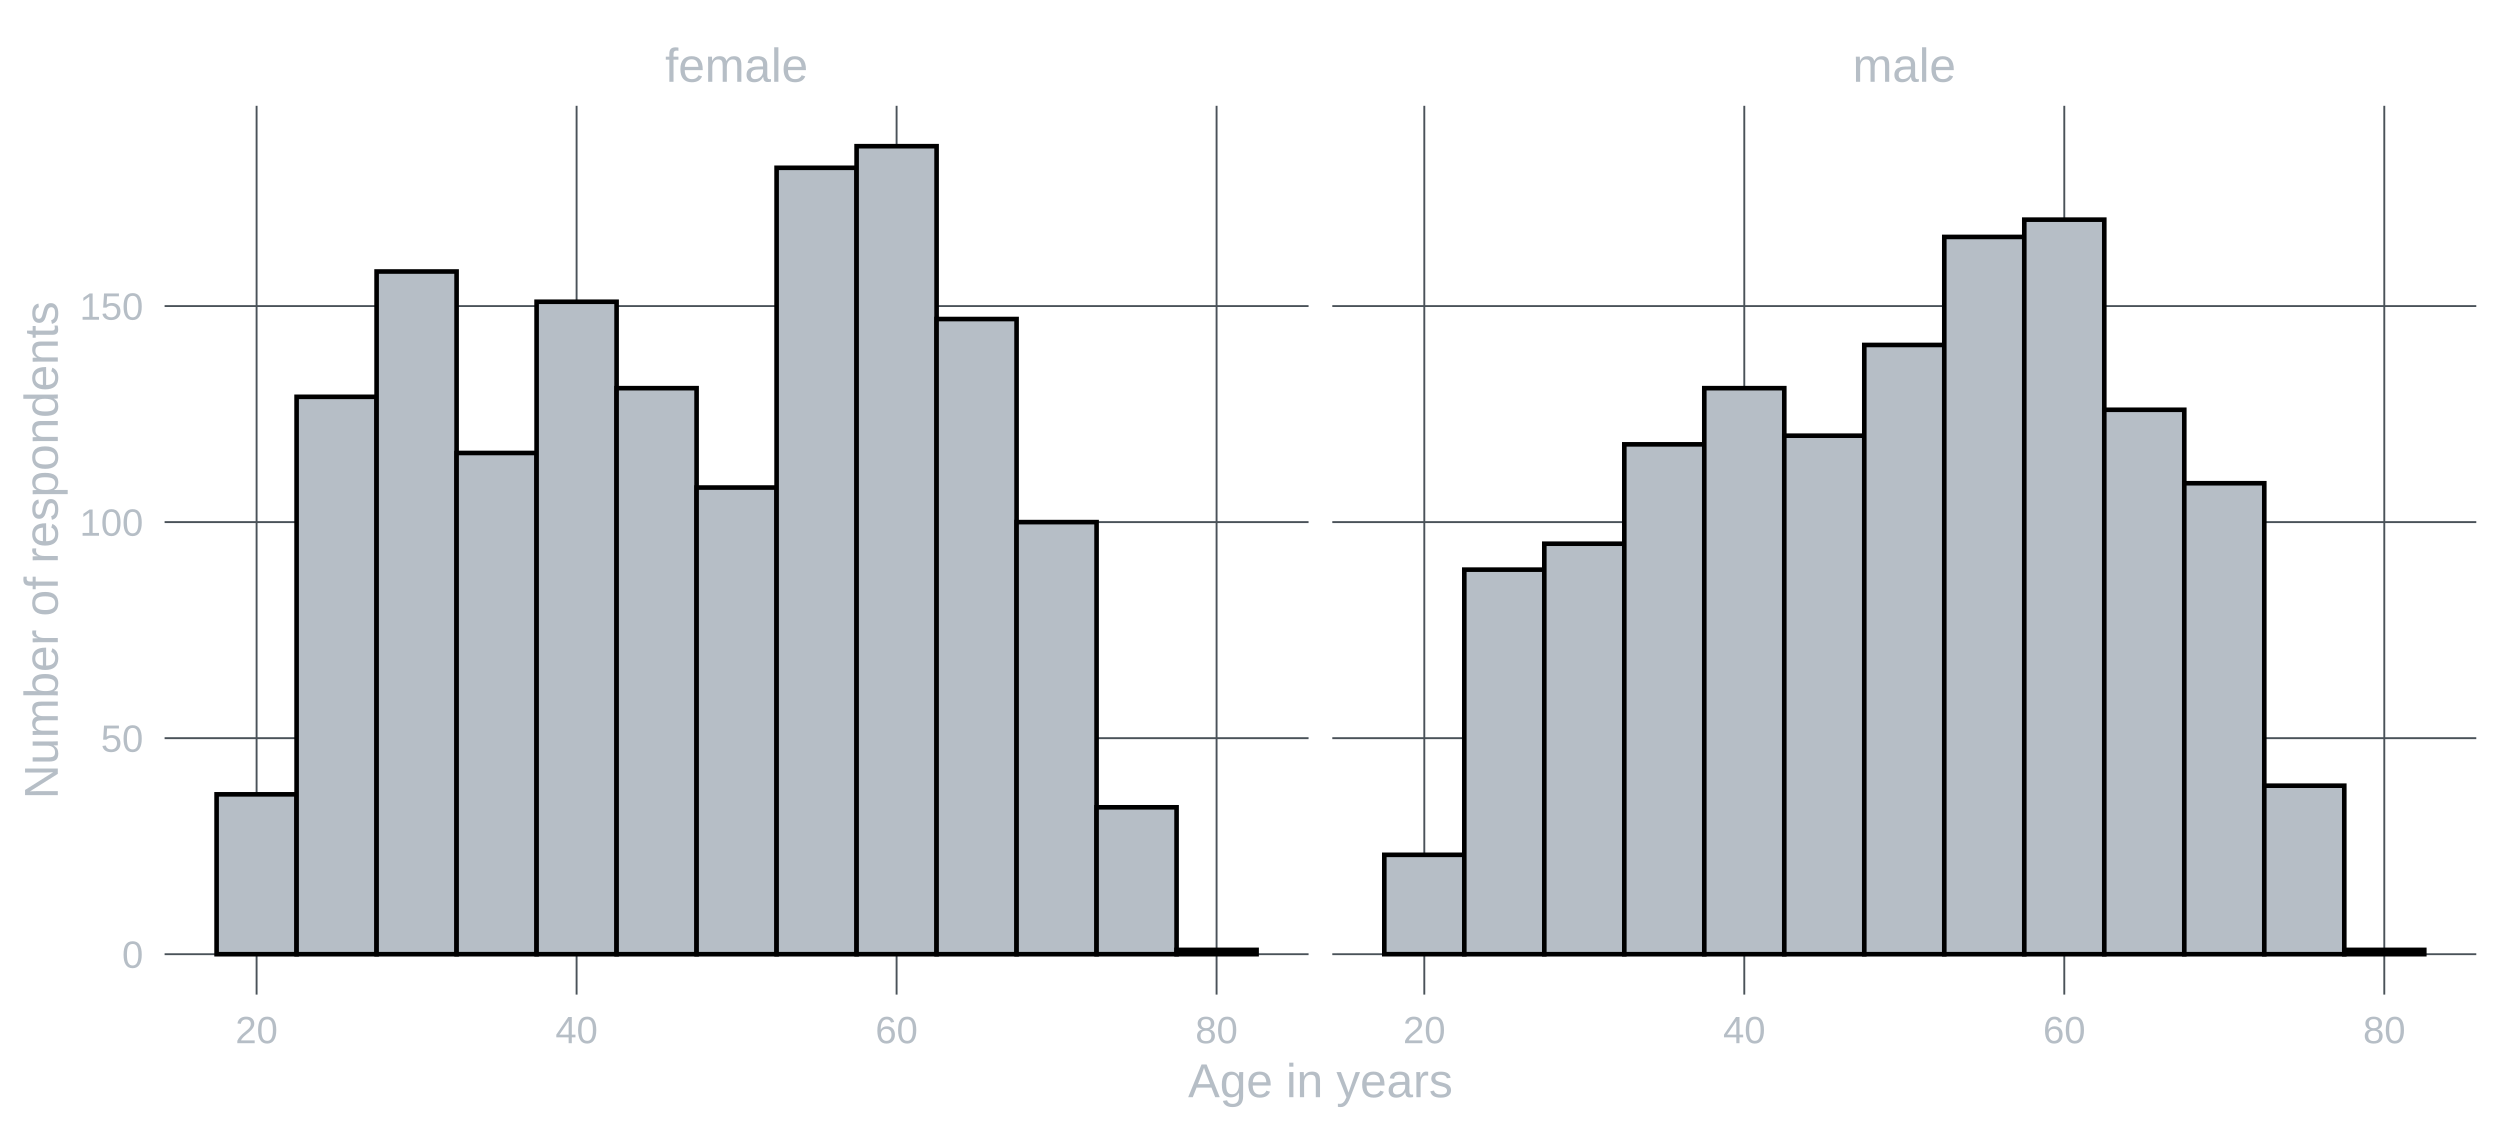
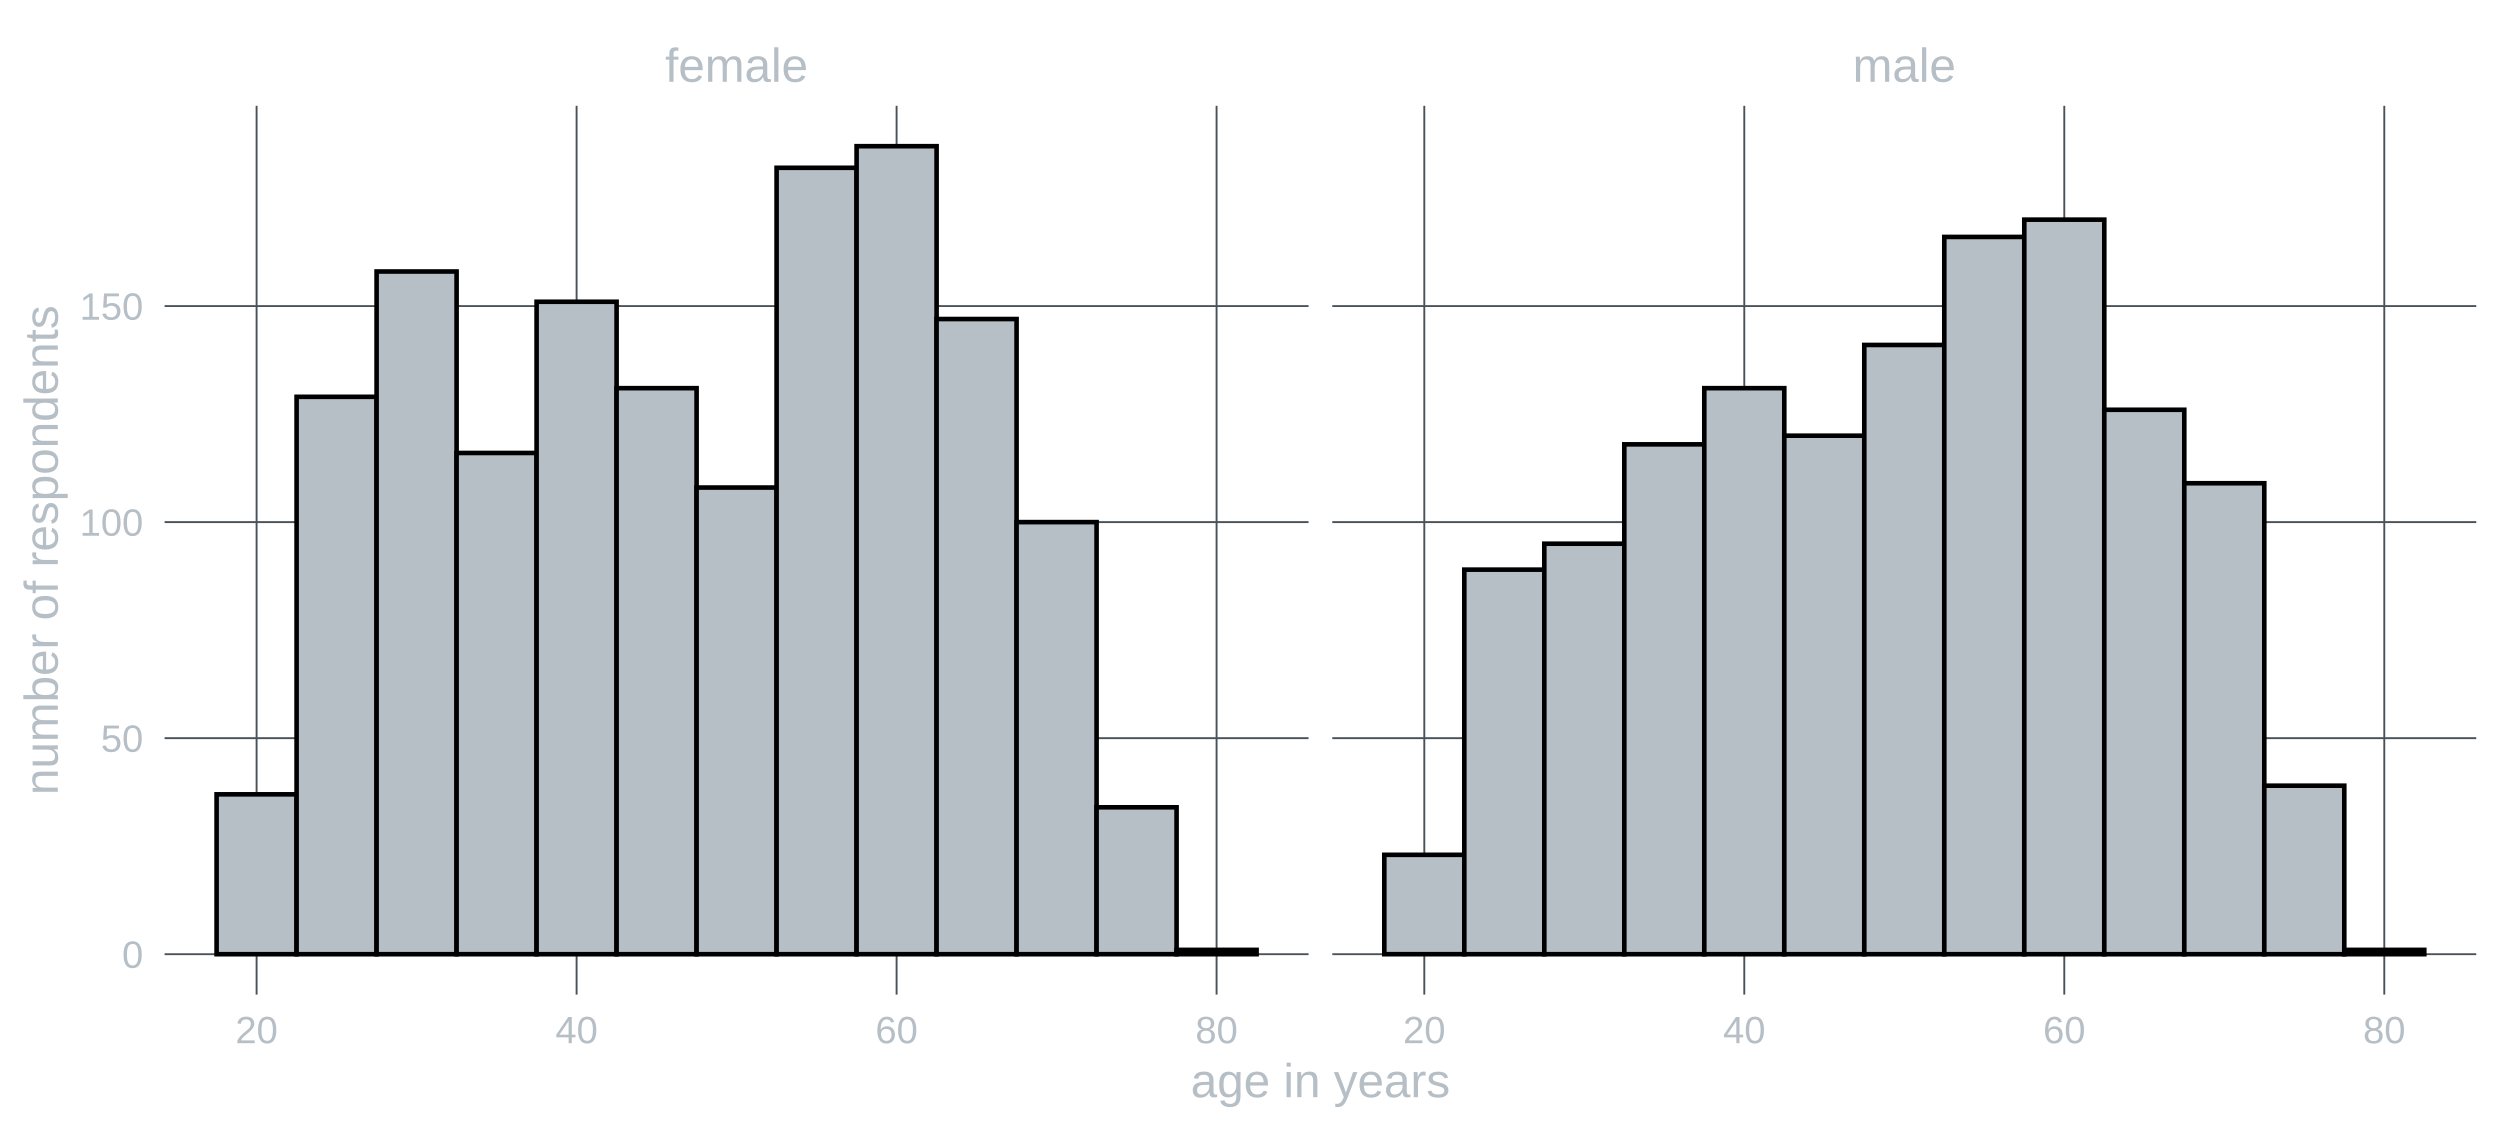
<svg xmlns="http://www.w3.org/2000/svg" width="1680.00pt" height="760.00pt" viewBox="0 0 1680.00 760.00">
  <g class="svglite">
    <defs>
      <style type="text/css">
    .svglite line, .svglite polyline, .svglite polygon, .svglite path, .svglite rect, .svglite circle {
      fill: none;
      stroke: #000000;
      stroke-linecap: round;
      stroke-linejoin: round;
      stroke-miterlimit: 10.00;
    }
    .svglite text {
      white-space: pre;
    }
    .svglite g.glyphgroup path {
      fill: inherit;
      stroke: none;
    }
  </style>
    </defs>
    <rect width="100%" height="100%" style="stroke: none; fill: none;" />
    <defs>
      <clipPath id="cpMC4wMHwxNjgwLjAwfDAuMDB8NzYwLjAw">
        <rect x="0.00" y="0.00" width="1680.00" height="760.00" />
      </clipPath>
    </defs>
    <g clip-path="url(#cpMC4wMHwxNjgwLjAwfDAuMDB8NzYwLjAw)">
      <rect x="0" y="0.00" width="1680.00" height="760.00" style="stroke-width: 3.10; stroke: none;" />
    </g>
    <defs>
      <clipPath id="cpMTEwLjYxfDg3OS4zNnw3MS4wOXw2NjguMzg=">
        <rect x="110.61" y="71.09" width="768.76" height="597.28" />
      </clipPath>
    </defs>
    <g clip-path="url(#cpMTEwLjYxfDg3OS4zNnw3MS4wOXw2NjguMzg=)">
      <rect x="110.61" y="71.09" width="768.76" height="597.28" style="stroke-width: 3.10; stroke: none;" />
      <polyline points="110.61,641.23 879.36,641.23 " style="stroke-width: 1.28; stroke: #4A5259; stroke-linecap: butt;" />
      <polyline points="110.61,496.04 879.36,496.04 " style="stroke-width: 1.28; stroke: #4A5259; stroke-linecap: butt;" />
      <polyline points="110.61,350.86 879.36,350.86 " style="stroke-width: 1.28; stroke: #4A5259; stroke-linecap: butt;" />
      <polyline points="110.61,205.68 879.36,205.68 " style="stroke-width: 1.28; stroke: #4A5259; stroke-linecap: butt;" />
      <polyline points="172.43,668.38 172.43,71.09 " style="stroke-width: 1.28; stroke: #4A5259; stroke-linecap: butt;" />
      <polyline points="387.47,668.38 387.47,71.09 " style="stroke-width: 1.28; stroke: #4A5259; stroke-linecap: butt;" />
      <polyline points="602.51,668.38 602.51,71.09 " style="stroke-width: 1.28; stroke: #4A5259; stroke-linecap: butt;" />
      <polyline points="817.54,668.38 817.54,71.09 " style="stroke-width: 1.28; stroke: #4A5259; stroke-linecap: butt;" />
      <rect x="145.55" y="533.79" width="53.76" height="107.44" style="stroke-width: 3.10; stroke-linecap: butt; stroke-linejoin: miter; fill: #B6BEC6;" />
      <rect x="199.31" y="266.66" width="53.76" height="374.57" style="stroke-width: 3.10; stroke-linecap: butt; stroke-linejoin: miter; fill: #B6BEC6;" />
      <rect x="253.07" y="182.45" width="53.76" height="458.78" style="stroke-width: 3.10; stroke-linecap: butt; stroke-linejoin: miter; fill: #B6BEC6;" />
      <rect x="306.83" y="304.40" width="53.76" height="336.82" style="stroke-width: 3.10; stroke-linecap: butt; stroke-linejoin: miter; fill: #B6BEC6;" />
      <rect x="360.59" y="202.78" width="53.76" height="438.45" style="stroke-width: 3.10; stroke-linecap: butt; stroke-linejoin: miter; fill: #B6BEC6;" />
      <rect x="414.35" y="260.85" width="53.76" height="380.38" style="stroke-width: 3.10; stroke-linecap: butt; stroke-linejoin: miter; fill: #B6BEC6;" />
      <rect x="468.11" y="327.63" width="53.76" height="313.60" style="stroke-width: 3.10; stroke-linecap: butt; stroke-linejoin: miter; fill: #B6BEC6;" />
      <rect x="521.87" y="112.76" width="53.76" height="528.47" style="stroke-width: 3.10; stroke-linecap: butt; stroke-linejoin: miter; fill: #B6BEC6;" />
      <rect x="575.63" y="98.24" width="53.76" height="542.98" style="stroke-width: 3.10; stroke-linecap: butt; stroke-linejoin: miter; fill: #B6BEC6;" />
      <rect x="629.38" y="214.39" width="53.76" height="426.84" style="stroke-width: 3.10; stroke-linecap: butt; stroke-linejoin: miter; fill: #B6BEC6;" />
      <rect x="683.14" y="350.86" width="53.76" height="290.37" style="stroke-width: 3.10; stroke-linecap: butt; stroke-linejoin: miter; fill: #B6BEC6;" />
      <rect x="736.90" y="542.50" width="53.76" height="98.72" style="stroke-width: 3.10; stroke-linecap: butt; stroke-linejoin: miter; fill: #B6BEC6;" />
      <rect x="790.66" y="638.32" width="53.76" height="2.90" style="stroke-width: 3.10; stroke-linecap: butt; stroke-linejoin: miter; fill: #B6BEC6;" />
    </g>
    <g clip-path="url(#cpMC4wMHwxNjgwLjAwfDAuMDB8NzYwLjAw)">
</g>
    <defs>
      <clipPath id="cpODk1LjMwfDE2NjQuMDZ8NzEuMDl8NjY4LjM4">
        <rect x="895.30" y="71.09" width="768.76" height="597.28" />
      </clipPath>
    </defs>
    <g clip-path="url(#cpODk1LjMwfDE2NjQuMDZ8NzEuMDl8NjY4LjM4)">
      <rect x="895.30" y="71.09" width="768.76" height="597.28" style="stroke-width: 3.10; stroke: none;" />
      <polyline points="895.30,641.23 1664.06,641.23 " style="stroke-width: 1.28; stroke: #4A5259; stroke-linecap: butt;" />
      <polyline points="895.30,496.04 1664.06,496.04 " style="stroke-width: 1.28; stroke: #4A5259; stroke-linecap: butt;" />
      <polyline points="895.30,350.86 1664.06,350.86 " style="stroke-width: 1.28; stroke: #4A5259; stroke-linecap: butt;" />
      <polyline points="895.30,205.68 1664.06,205.68 " style="stroke-width: 1.28; stroke: #4A5259; stroke-linecap: butt;" />
      <polyline points="957.13,668.38 957.13,71.09 " style="stroke-width: 1.28; stroke: #4A5259; stroke-linecap: butt;" />
      <polyline points="1172.16,668.38 1172.16,71.09 " style="stroke-width: 1.28; stroke: #4A5259; stroke-linecap: butt;" />
      <polyline points="1387.20,668.38 1387.20,71.09 " style="stroke-width: 1.28; stroke: #4A5259; stroke-linecap: butt;" />
      <polyline points="1602.24,668.38 1602.24,71.09 " style="stroke-width: 1.28; stroke: #4A5259; stroke-linecap: butt;" />
      <rect x="930.25" y="574.44" width="53.76" height="66.78" style="stroke-width: 3.10; stroke-linecap: butt; stroke-linejoin: miter; fill: #B6BEC6;" />
      <rect x="984.01" y="382.80" width="53.76" height="258.43" style="stroke-width: 3.10; stroke-linecap: butt; stroke-linejoin: miter; fill: #B6BEC6;" />
      <rect x="1037.77" y="365.38" width="53.76" height="275.85" style="stroke-width: 3.10; stroke-linecap: butt; stroke-linejoin: miter; fill: #B6BEC6;" />
      <rect x="1091.53" y="298.60" width="53.76" height="342.63" style="stroke-width: 3.10; stroke-linecap: butt; stroke-linejoin: miter; fill: #B6BEC6;" />
      <rect x="1145.28" y="260.85" width="53.76" height="380.38" style="stroke-width: 3.10; stroke-linecap: butt; stroke-linejoin: miter; fill: #B6BEC6;" />
      <rect x="1199.04" y="292.79" width="53.76" height="348.44" style="stroke-width: 3.10; stroke-linecap: butt; stroke-linejoin: miter; fill: #B6BEC6;" />
      <rect x="1252.80" y="231.81" width="53.76" height="409.42" style="stroke-width: 3.10; stroke-linecap: butt; stroke-linejoin: miter; fill: #B6BEC6;" />
      <rect x="1306.56" y="159.22" width="53.76" height="482.01" style="stroke-width: 3.10; stroke-linecap: butt; stroke-linejoin: miter; fill: #B6BEC6;" />
      <rect x="1360.32" y="147.61" width="53.76" height="493.62" style="stroke-width: 3.10; stroke-linecap: butt; stroke-linejoin: miter; fill: #B6BEC6;" />
      <rect x="1414.08" y="275.37" width="53.76" height="365.86" style="stroke-width: 3.10; stroke-linecap: butt; stroke-linejoin: miter; fill: #B6BEC6;" />
      <rect x="1467.84" y="324.73" width="53.76" height="316.50" style="stroke-width: 3.10; stroke-linecap: butt; stroke-linejoin: miter; fill: #B6BEC6;" />
      <rect x="1521.60" y="527.99" width="53.76" height="113.24" style="stroke-width: 3.10; stroke-linecap: butt; stroke-linejoin: miter; fill: #B6BEC6;" />
      <rect x="1575.36" y="638.32" width="53.76" height="2.90" style="stroke-width: 3.10; stroke-linecap: butt; stroke-linejoin: miter; fill: #B6BEC6;" />
    </g>
    <g clip-path="url(#cpMC4wMHwxNjgwLjAwfDAuMDB8NzYwLjAw)">
</g>
    <defs>
      <clipPath id="cpMTEwLjYxfDg3OS4zNnwxNS45NHw3MS4wOQ==">
        <rect x="110.61" y="15.94" width="768.76" height="55.15" />
      </clipPath>
    </defs>
    <g clip-path="url(#cpMTEwLjYxfDg3OS4zNnwxNS45NHw3MS4wOQ==)">
      <text x="494.99" y="54.97" text-anchor="middle" style="font-size: 32.00px;fill: #B6BEC6; font-family: &quot;Arial&quot;;" textLength="96.05px" lengthAdjust="spacingAndGlyphs">female</text>
    </g>
    <g clip-path="url(#cpMC4wMHwxNjgwLjAwfDAuMDB8NzYwLjAw)">
</g>
    <defs>
      <clipPath id="cpODk1LjMwfDE2NjQuMDZ8MTUuOTR8NzEuMDk=">
        <rect x="895.30" y="15.94" width="768.76" height="55.15" />
      </clipPath>
    </defs>
    <g clip-path="url(#cpODk1LjMwfDE2NjQuMDZ8MTUuOTR8NzEuMDk=)">
      <text x="1279.68" y="54.97" text-anchor="middle" style="font-size: 32.00px;fill: #B6BEC6; font-family: &quot;Arial&quot;;" textLength="69.36px" lengthAdjust="spacingAndGlyphs">male</text>
    </g>
    <g clip-path="url(#cpMC4wMHwxNjgwLjAwfDAuMDB8NzYwLjAw)">
      <text x="172.43" y="701.05" text-anchor="middle" style="font-size: 25.60px;fill: #B6BEC6; font-family: &quot;Arial&quot;;" textLength="28.47px" lengthAdjust="spacingAndGlyphs">20</text>
      <text x="387.47" y="701.05" text-anchor="middle" style="font-size: 25.60px;fill: #B6BEC6; font-family: &quot;Arial&quot;;" textLength="28.47px" lengthAdjust="spacingAndGlyphs">40</text>
      <text x="602.51" y="701.05" text-anchor="middle" style="font-size: 25.60px;fill: #B6BEC6; font-family: &quot;Arial&quot;;" textLength="28.47px" lengthAdjust="spacingAndGlyphs">60</text>
      <text x="817.54" y="701.05" text-anchor="middle" style="font-size: 25.60px;fill: #B6BEC6; font-family: &quot;Arial&quot;;" textLength="28.47px" lengthAdjust="spacingAndGlyphs">80</text>
      <text x="957.13" y="701.05" text-anchor="middle" style="font-size: 25.60px;fill: #B6BEC6; font-family: &quot;Arial&quot;;" textLength="28.47px" lengthAdjust="spacingAndGlyphs">20</text>
      <text x="1172.16" y="701.05" text-anchor="middle" style="font-size: 25.60px;fill: #B6BEC6; font-family: &quot;Arial&quot;;" textLength="28.47px" lengthAdjust="spacingAndGlyphs">40</text>
      <text x="1387.20" y="701.05" text-anchor="middle" style="font-size: 25.60px;fill: #B6BEC6; font-family: &quot;Arial&quot;;" textLength="28.47px" lengthAdjust="spacingAndGlyphs">60</text>
      <text x="1602.24" y="701.05" text-anchor="middle" style="font-size: 25.60px;fill: #B6BEC6; font-family: &quot;Arial&quot;;" textLength="28.47px" lengthAdjust="spacingAndGlyphs">80</text>
      <text x="96.26" y="650.39" text-anchor="end" style="font-size: 25.60px;fill: #B6BEC6; font-family: &quot;Arial&quot;;" textLength="14.23px" lengthAdjust="spacingAndGlyphs">0</text>
      <text x="96.26" y="505.21" text-anchor="end" style="font-size: 25.60px;fill: #B6BEC6; font-family: &quot;Arial&quot;;" textLength="28.47px" lengthAdjust="spacingAndGlyphs">50</text>
      <text x="96.26" y="360.02" text-anchor="end" style="font-size: 25.60px;fill: #B6BEC6; font-family: &quot;Arial&quot;;" textLength="42.70px" lengthAdjust="spacingAndGlyphs">100</text>
      <text x="96.26" y="214.84" text-anchor="end" style="font-size: 25.60px;fill: #B6BEC6; font-family: &quot;Arial&quot;;" textLength="42.70px" lengthAdjust="spacingAndGlyphs">150</text>
-       <text x="887.33" y="737.32" text-anchor="middle" style="font-size: 32.00px;fill: #B6BEC6; font-family: &quot;Arial&quot;;" textLength="177.88px" lengthAdjust="spacingAndGlyphs">Age in years</text>
-       <text transform="translate(38.85,369.74) rotate(-90)" text-anchor="middle" style="font-size: 32.00px;fill: #B6BEC6; font-family: &quot;Arial&quot;;" textLength="334.41px" lengthAdjust="spacingAndGlyphs">Number of respondents</text>
+       <text x="887.33" y="737.32" text-anchor="middle" style="font-size: 32.00px;fill: #B6BEC6; font-family: &quot;Arial&quot;;" textLength="174.33px" lengthAdjust="spacingAndGlyphs">age in years</text>
+       <text transform="translate(38.85,369.74) rotate(-90)" text-anchor="middle" style="font-size: 32.00px;fill: #B6BEC6; font-family: &quot;Arial&quot;;" textLength="329.09px" lengthAdjust="spacingAndGlyphs">number of respondents</text>
    </g>
  </g>
</svg>
